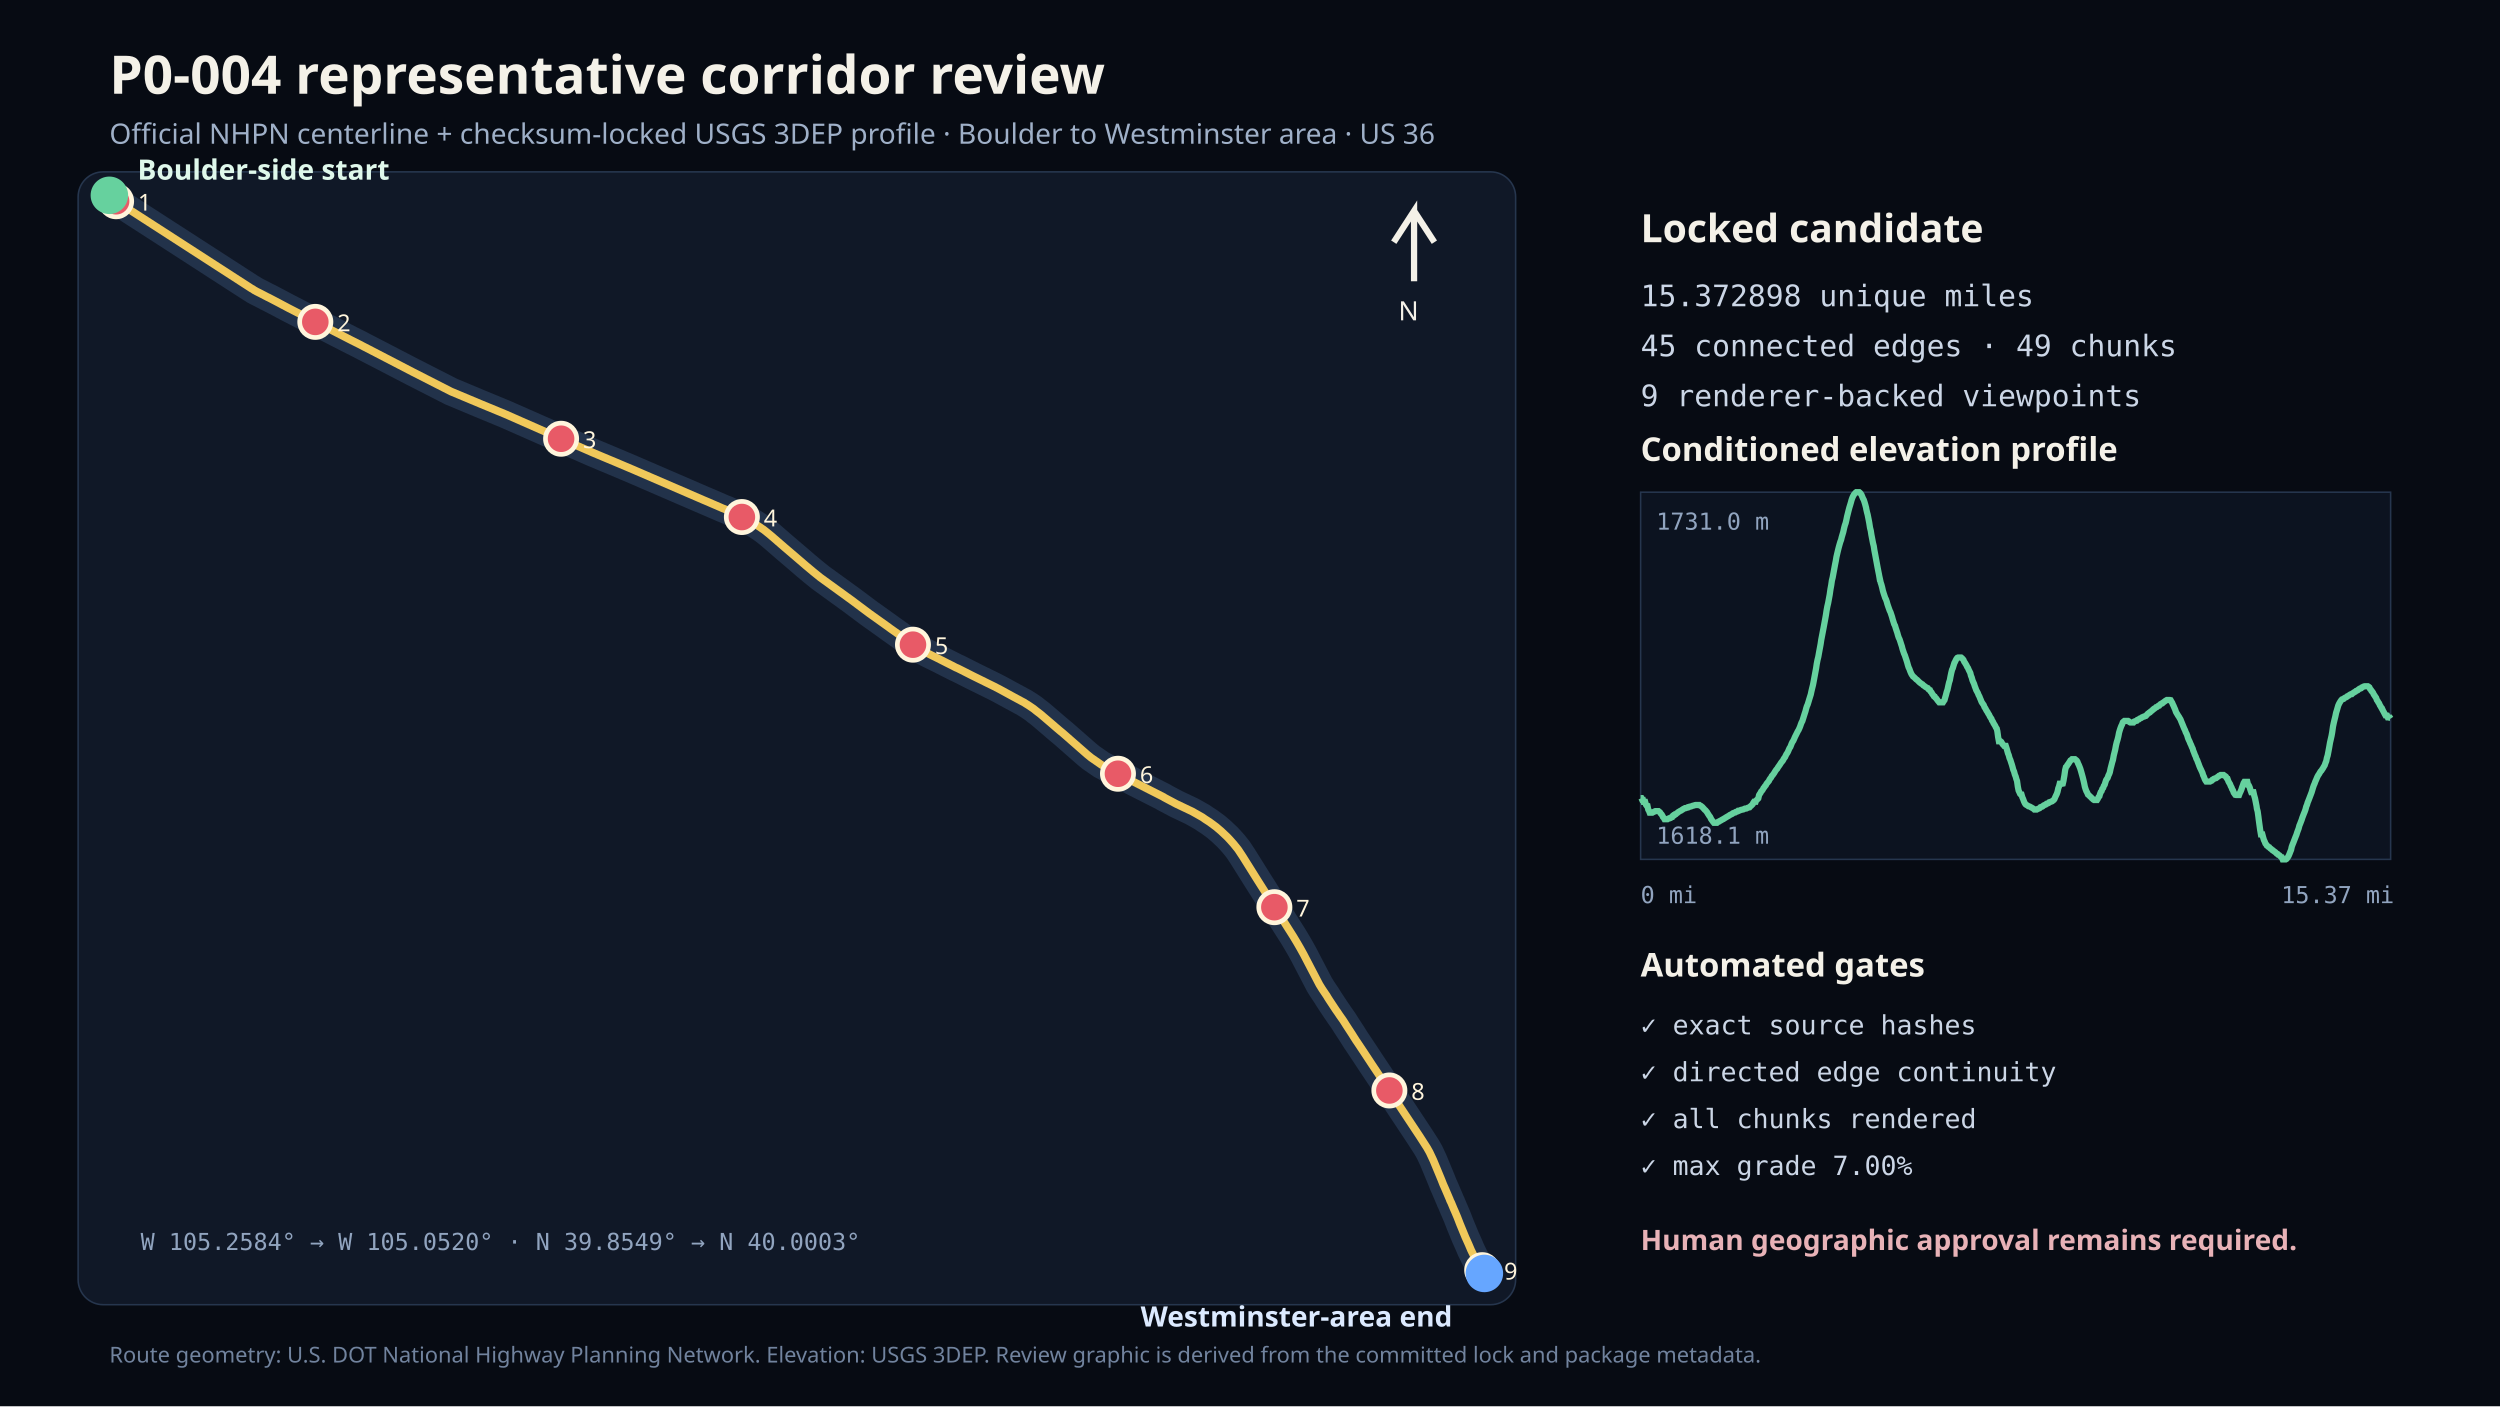
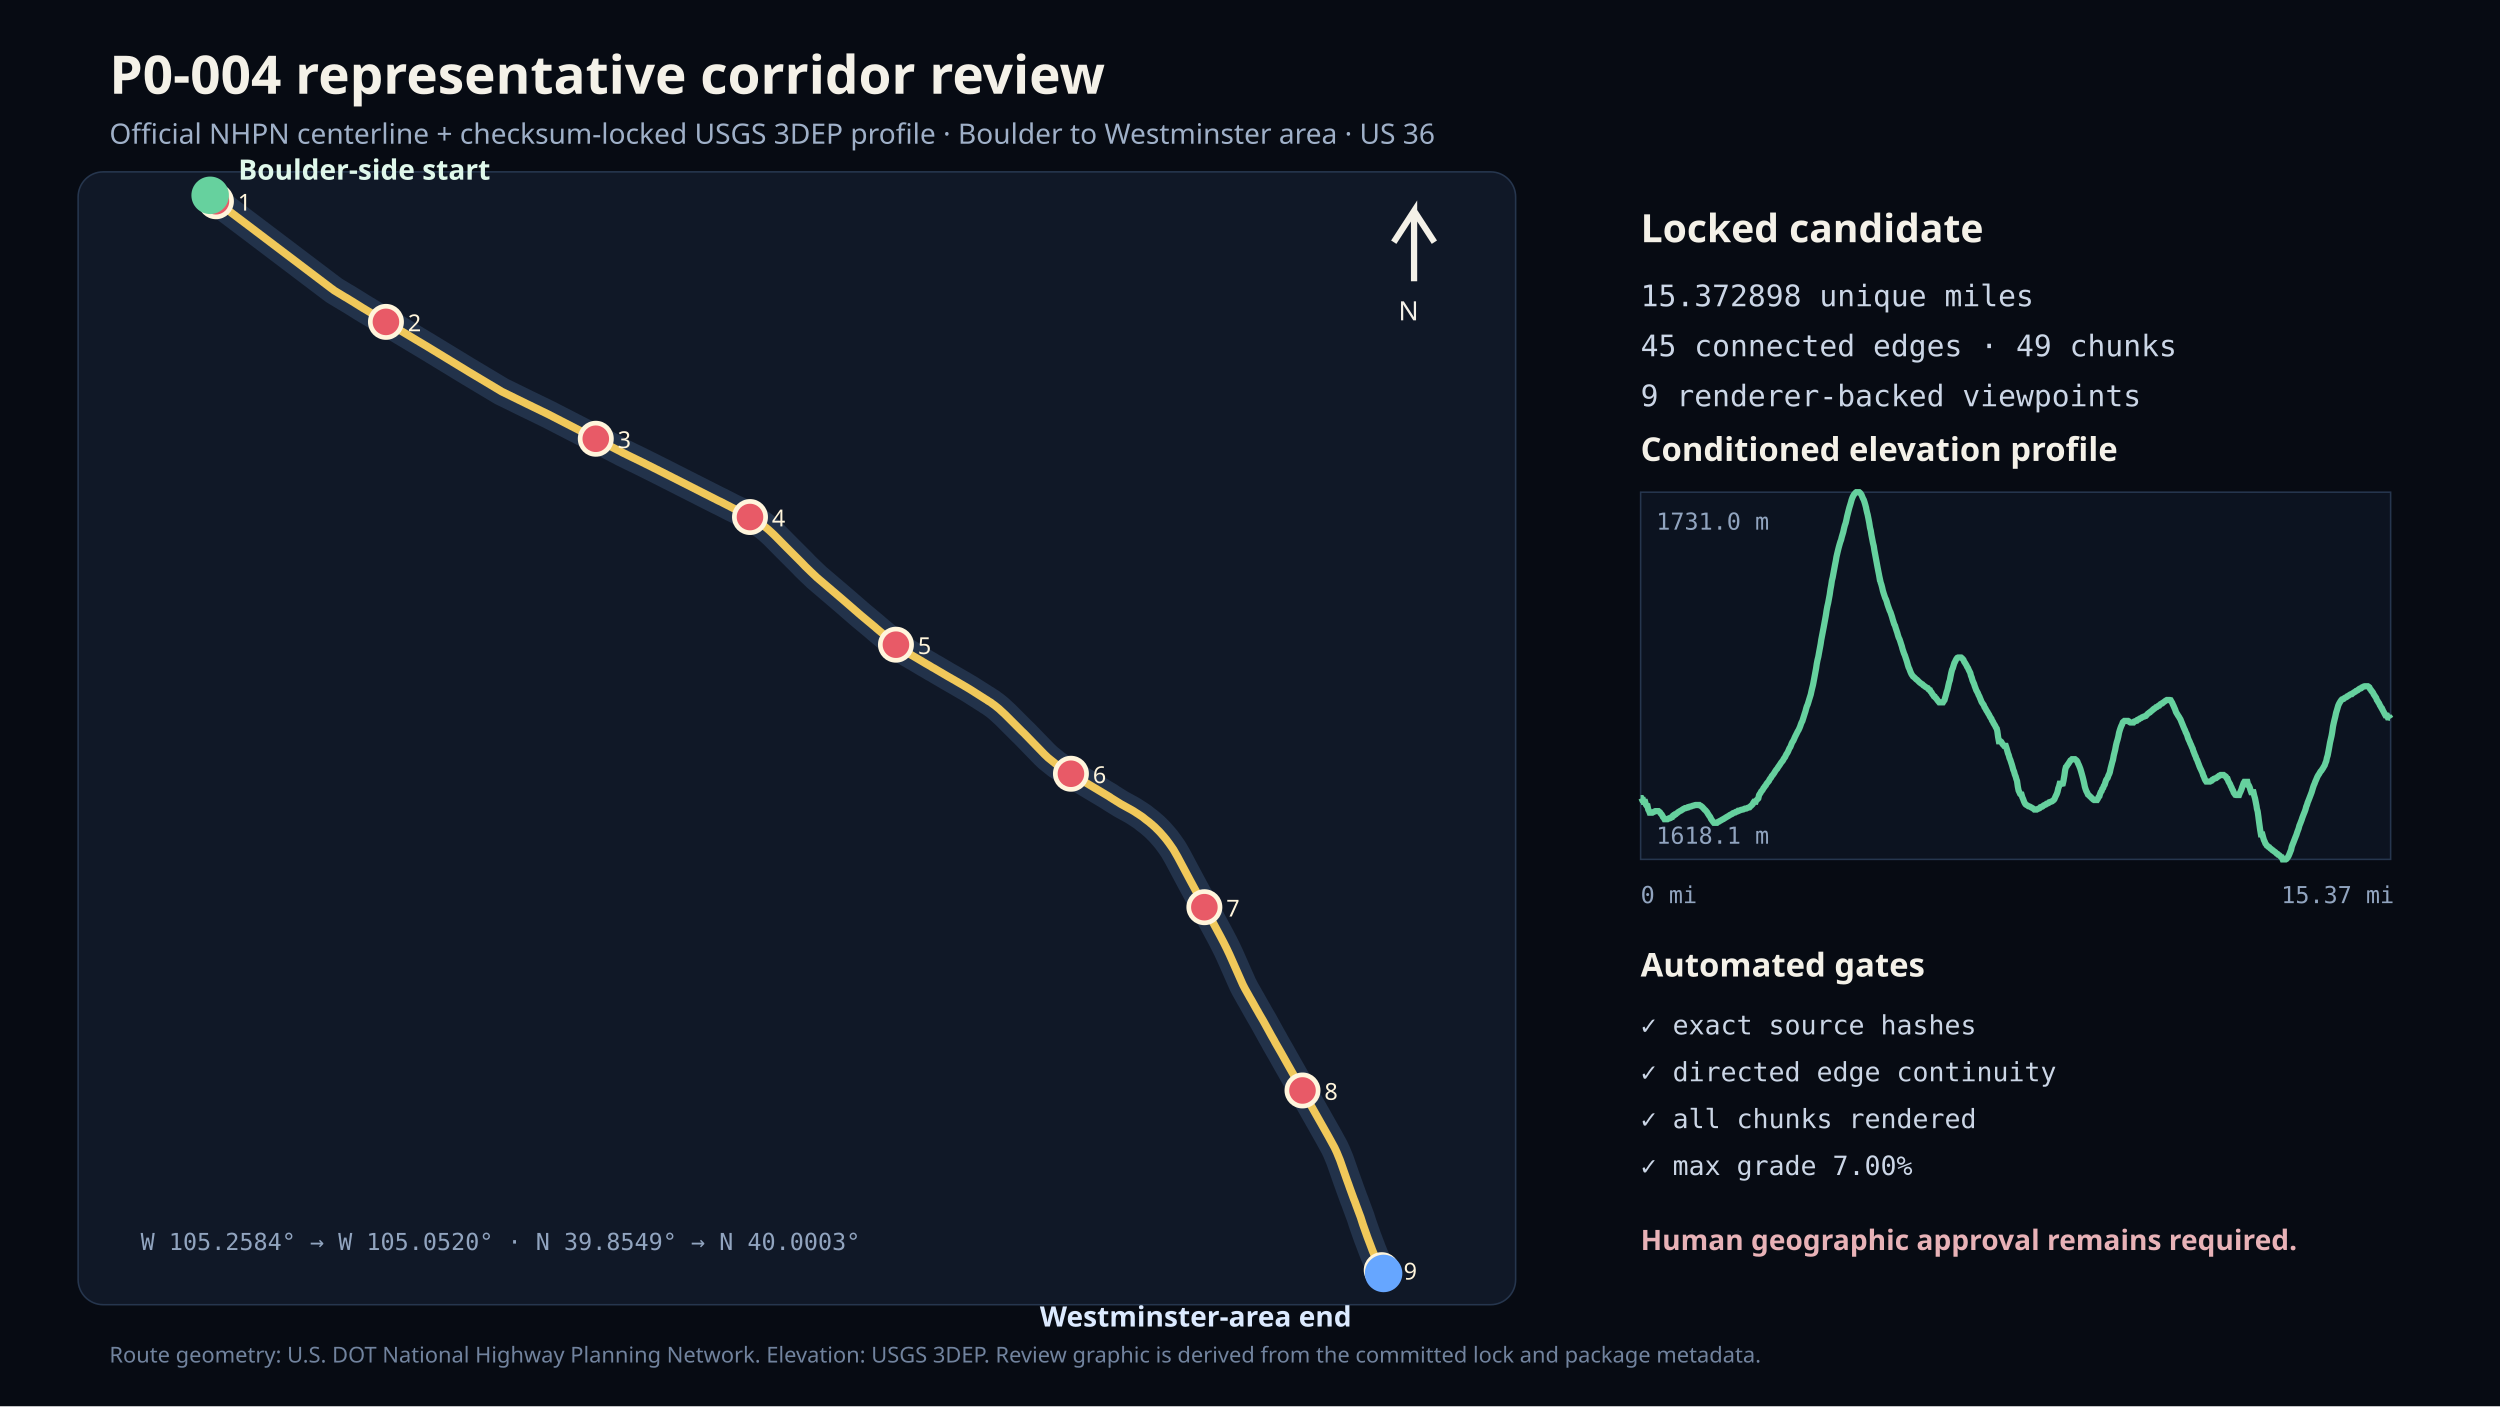
<svg xmlns="http://www.w3.org/2000/svg" width="1600" height="900" viewBox="0 0 1600 900">
  <rect width="1600" height="900" fill="#070b13" />
  <text x="70" y="60" fill="#f4f1e8" font-family="system-ui,sans-serif" font-size="34" font-weight="700">P0-004 representative corridor review</text>
  <text x="70" y="92" fill="#9fb0c8" font-family="system-ui,sans-serif" font-size="18">Official NHPN centerline + checksum-locked USGS 3DEP profile · Boulder to Westminster area · US 36</text>
  <rect x="50" y="110" width="920" height="725" rx="16" fill="#101827" stroke="#26364e" />
-   <path d="M 70.0 125.0 L 70.7 126.2 L 71.6 126.9 L 74.3 128.8 L 76.9 130.6 L 77.2 130.8 L 81.4 133.2 L 81.9 133.5 L 83.5 134.6 L 98.7 144.4 L 160.9 184.6 L 161.7 185.0 L 162.8 185.8 L 162.9 185.8 L 164.3 186.6 L 164.3 186.6 L 166.5 187.7 L 166.7 187.8 L 171.5 190.3 L 171.6 190.3 L 171.6 190.3 L 171.6 190.3 L 178.3 193.8 L 181.1 195.3 L 181.1 195.3 L 183.0 196.3 L 184.3 197.0 L 201.8 206.0 L 202.6 206.4 L 204.6 207.4 L 225.1 217.9 L 228.3 219.5 L 231.3 221.0 L 231.4 221.1 L 237.8 224.4 L 264.2 238.1 L 288.7 250.6 L 307.3 258.4 L 323.5 265.1 L 359.1 280.8 L 378.3 289.2 L 379.2 289.6 L 385.6 292.3 L 393.5 295.6 L 406.0 300.9 L 407.6 301.6 L 450.4 320.1 L 451.6 320.6 L 452.3 320.9 L 461.1 324.7 L 462.2 325.2 L 465.5 326.5 L 474.8 330.9 L 476.6 331.6 L 478.7 332.7 L 479.6 333.2 L 480.6 333.8 L 482.0 334.6 L 482.5 334.9 L 484.4 336.1 L 486.4 337.4 L 487.8 338.4 L 488.6 338.9 L 491.0 340.8 L 493.2 342.6 L 502.1 350.3 L 509.6 356.7 L 511.0 357.9 L 513.8 360.3 L 516.1 362.3 L 516.5 362.6 L 520.3 365.8 L 525.0 369.6 L 545.0 384.1 L 556.5 392.7 L 558.2 393.9 L 561.0 395.9 L 568.7 401.4 L 569.9 402.3 L 574.3 405.4 L 584.3 412.6 L 584.6 412.8 L 588.5 415.3 L 591.7 417.1 L 592.3 417.4 L 593.4 418.0 L 599.9 421.2 L 606.6 424.6 L 609.2 425.9 L 611.7 427.2 L 612.9 427.7 L 615.3 428.9 L 622.6 432.6 L 628.9 435.7 L 629.0 435.7 L 630.3 436.4 L 636.0 439.2 L 639.7 441.1 L 648.3 445.8 L 650.9 447.2 L 653.0 448.3 L 653.1 448.4 L 655.6 449.7 L 656.0 450.0 L 658.4 451.5 L 661.5 453.6 L 663.1 454.9 L 666.1 457.2 L 666.2 457.3 L 668.9 459.6 L 673.7 463.7 L 675.3 465.1 L 678.6 467.9 L 680.2 469.2 L 695.6 482.7 L 698.3 484.9 L 698.3 484.9 L 704.8 489.4 L 715.5 495.2 L 724.8 499.9 L 724.8 500.0 L 744.9 510.2 L 744.9 510.3 L 753.0 514.6 L 761.0 518.4 L 762.5 519.1 L 762.9 519.3 L 765.2 520.6 L 765.4 520.7 L 768.9 522.7 L 769.3 522.9 L 771.3 524.3 L 774.1 526.1 L 778.3 529.2 L 781.7 532.1 L 781.7 532.1 L 782.0 532.4 L 783.8 534.1 L 785.5 535.7 L 785.5 535.7 L 787.1 537.4 L 789.5 540.1 L 792.4 543.7 L 795.5 548.4 L 804.9 563.4 L 813.6 577.1 L 813.7 577.2 L 815.6 580.6 L 816.3 581.6 L 819.7 586.7 L 824.4 594.1 L 827.7 599.3 L 830.1 603.3 L 832.3 607.1 L 834.4 610.9 L 835.8 613.6 L 844.4 630.1 L 846.2 633.0 L 849.3 637.6 L 849.5 638.0 L 850.9 640.2 L 850.9 640.2 L 854.8 646.1 L 855.7 647.4 L 855.8 647.5 L 857.2 649.6 L 859.6 653.0 L 861.2 655.5 L 861.3 655.7 L 865.8 662.6 L 865.9 662.8 L 868.0 666.1 L 868.7 667.1 L 873.1 673.7 L 873.1 673.7 L 875.8 677.8 L 875.8 677.8 L 877.9 681.0 L 889.2 697.9 L 889.4 698.3 L 908.5 727.1 L 910.5 730.2 L 913.2 734.4 L 914.9 737.4 L 917.3 742.5 L 922.4 754.8 L 923.7 758.1 L 924.6 760.1 L 927.9 767.8 L 927.9 767.8 L 928.0 768.2 L 928.8 769.8 L 929.5 771.5 L 930.5 773.9 L 931.0 775.0 L 932.7 779.0 L 934.4 783.4 L 937.9 791.9 L 939.8 796.1 L 941.5 800.1 L 944.0 805.2 L 944.2 805.4 L 944.6 806.2 L 946.7 809.7 L 946.7 809.7 L 948.6 812.9 L 950.0 815.0" fill="none" stroke="#22324a" stroke-width="18" stroke-linecap="round" stroke-linejoin="round" />
-   <path d="M 70.0 125.0 L 70.7 126.2 L 71.6 126.9 L 74.3 128.8 L 76.9 130.6 L 77.2 130.8 L 81.4 133.2 L 81.9 133.5 L 83.5 134.6 L 98.7 144.4 L 160.9 184.6 L 161.7 185.0 L 162.8 185.8 L 162.9 185.8 L 164.3 186.6 L 164.3 186.6 L 166.5 187.7 L 166.7 187.8 L 171.5 190.3 L 171.6 190.3 L 171.6 190.3 L 171.6 190.3 L 178.3 193.8 L 181.1 195.3 L 181.1 195.3 L 183.0 196.3 L 184.3 197.0 L 201.8 206.0 L 202.6 206.4 L 204.6 207.4 L 225.1 217.9 L 228.3 219.5 L 231.3 221.0 L 231.4 221.1 L 237.8 224.4 L 264.2 238.1 L 288.7 250.6 L 307.3 258.4 L 323.5 265.1 L 359.1 280.8 L 378.3 289.2 L 379.2 289.6 L 385.6 292.3 L 393.5 295.6 L 406.0 300.9 L 407.6 301.6 L 450.4 320.1 L 451.6 320.6 L 452.3 320.9 L 461.1 324.7 L 462.2 325.2 L 465.5 326.5 L 474.8 330.9 L 476.6 331.6 L 478.7 332.7 L 479.6 333.2 L 480.6 333.8 L 482.0 334.6 L 482.5 334.9 L 484.4 336.1 L 486.4 337.4 L 487.8 338.4 L 488.6 338.9 L 491.0 340.8 L 493.2 342.6 L 502.1 350.3 L 509.6 356.7 L 511.0 357.9 L 513.8 360.3 L 516.1 362.3 L 516.5 362.6 L 520.3 365.8 L 525.0 369.6 L 545.0 384.1 L 556.5 392.7 L 558.2 393.9 L 561.0 395.9 L 568.7 401.4 L 569.9 402.3 L 574.3 405.4 L 584.3 412.6 L 584.6 412.8 L 588.5 415.3 L 591.7 417.1 L 592.3 417.4 L 593.4 418.0 L 599.9 421.2 L 606.6 424.6 L 609.2 425.9 L 611.7 427.2 L 612.9 427.7 L 615.3 428.9 L 622.6 432.6 L 628.9 435.7 L 629.0 435.7 L 630.3 436.4 L 636.0 439.2 L 639.7 441.1 L 648.3 445.8 L 650.9 447.2 L 653.0 448.3 L 653.1 448.4 L 655.6 449.7 L 656.0 450.0 L 658.4 451.5 L 661.5 453.6 L 663.1 454.9 L 666.1 457.2 L 666.2 457.3 L 668.9 459.6 L 673.7 463.7 L 675.3 465.1 L 678.6 467.9 L 680.2 469.2 L 695.6 482.7 L 698.3 484.9 L 698.3 484.9 L 704.8 489.4 L 715.5 495.2 L 724.8 499.9 L 724.8 500.0 L 744.9 510.2 L 744.9 510.3 L 753.0 514.6 L 761.0 518.4 L 762.5 519.1 L 762.9 519.3 L 765.2 520.6 L 765.4 520.7 L 768.9 522.7 L 769.3 522.9 L 771.3 524.3 L 774.1 526.1 L 778.3 529.2 L 781.7 532.1 L 781.7 532.1 L 782.0 532.4 L 783.8 534.1 L 785.5 535.7 L 785.5 535.7 L 787.1 537.4 L 789.5 540.1 L 792.4 543.7 L 795.5 548.4 L 804.9 563.4 L 813.6 577.1 L 813.7 577.2 L 815.6 580.6 L 816.3 581.6 L 819.7 586.7 L 824.4 594.1 L 827.7 599.3 L 830.1 603.3 L 832.3 607.1 L 834.4 610.9 L 835.8 613.6 L 844.4 630.1 L 846.2 633.0 L 849.3 637.6 L 849.5 638.0 L 850.9 640.2 L 850.9 640.2 L 854.8 646.1 L 855.7 647.4 L 855.8 647.5 L 857.2 649.6 L 859.6 653.0 L 861.2 655.5 L 861.3 655.7 L 865.8 662.6 L 865.9 662.8 L 868.0 666.1 L 868.7 667.1 L 873.1 673.7 L 873.1 673.7 L 875.8 677.8 L 875.8 677.8 L 877.9 681.0 L 889.2 697.9 L 889.4 698.3 L 908.5 727.1 L 910.5 730.2 L 913.2 734.4 L 914.9 737.4 L 917.3 742.5 L 922.4 754.8 L 923.7 758.1 L 924.6 760.1 L 927.9 767.8 L 927.9 767.8 L 928.0 768.2 L 928.8 769.8 L 929.5 771.5 L 930.5 773.9 L 931.0 775.0 L 932.7 779.0 L 934.4 783.4 L 937.9 791.9 L 939.8 796.1 L 941.5 800.1 L 944.0 805.2 L 944.2 805.4 L 944.6 806.2 L 946.7 809.7 L 946.7 809.7 L 948.6 812.9 L 950.0 815.0" fill="none" stroke="#f0c85a" stroke-width="5" stroke-linecap="round" stroke-linejoin="round" />
-   <circle cx="74.3" cy="128.8" r="10" fill="#e85a67" stroke="#fff5dc" stroke-width="3" />
-   <text x="88.3" y="134.8" fill="#fff5dc" font-family="system-ui,sans-serif" font-size="15">1</text>
-   <circle cx="201.8" cy="206.0" r="10" fill="#e85a67" stroke="#fff5dc" stroke-width="3" />
-   <text x="215.8" y="212.0" fill="#fff5dc" font-family="system-ui,sans-serif" font-size="15">2</text>
-   <circle cx="359.1" cy="280.8" r="10" fill="#e85a67" stroke="#fff5dc" stroke-width="3" />
-   <text x="373.1" y="286.8" fill="#fff5dc" font-family="system-ui,sans-serif" font-size="15">3</text>
-   <circle cx="474.8" cy="330.9" r="10" fill="#e85a67" stroke="#fff5dc" stroke-width="3" />
-   <text x="488.8" y="336.9" fill="#fff5dc" font-family="system-ui,sans-serif" font-size="15">4</text>
-   <circle cx="584.3" cy="412.6" r="10" fill="#e85a67" stroke="#fff5dc" stroke-width="3" />
-   <text x="598.3" y="418.6" fill="#fff5dc" font-family="system-ui,sans-serif" font-size="15">5</text>
-   <circle cx="715.5" cy="495.2" r="10" fill="#e85a67" stroke="#fff5dc" stroke-width="3" />
-   <text x="729.5" y="501.2" fill="#fff5dc" font-family="system-ui,sans-serif" font-size="15">6</text>
-   <circle cx="815.6" cy="580.6" r="10" fill="#e85a67" stroke="#fff5dc" stroke-width="3" />
-   <text x="829.6" y="586.6" fill="#fff5dc" font-family="system-ui,sans-serif" font-size="15">7</text>
-   <circle cx="889.2" cy="697.9" r="10" fill="#e85a67" stroke="#fff5dc" stroke-width="3" />
-   <text x="903.2" y="703.9" fill="#fff5dc" font-family="system-ui,sans-serif" font-size="15">8</text>
-   <circle cx="948.6" cy="812.9" r="10" fill="#e85a67" stroke="#fff5dc" stroke-width="3" />
-   <text x="962.6" y="818.9" fill="#fff5dc" font-family="system-ui,sans-serif" font-size="15">9</text>
-   <circle cx="70.0" cy="125.0" r="12" fill="#66d19e" />
-   <text x="88.0" y="115.0" fill="#dff8eb" font-family="system-ui,sans-serif" font-size="18" font-weight="700">Boulder-side start</text>
-   <circle cx="950.0" cy="815.0" r="12" fill="#66a6ff" />
-   <text x="730.0" y="849.0" fill="#dceaff" font-family="system-ui,sans-serif" font-size="18" font-weight="700">Westminster-area end</text>
+   <path d="M 134.5 125.0 L 135.1 126.2 L 135.8 126.9 L 138.2 128.8 L 140.3 130.6 L 140.6 130.8 L 144.2 133.2 L 144.6 133.5 L 146.0 134.6 L 159.0 144.4 L 212.1 184.6 L 212.7 185.0 L 213.7 185.8 L 213.7 185.8 L 215.0 186.6 L 215.0 186.6 L 216.8 187.7 L 217.0 187.8 L 221.1 190.3 L 221.2 190.3 L 221.2 190.3 L 221.2 190.3 L 226.9 193.8 L 229.3 195.3 L 229.3 195.3 L 230.9 196.3 L 232.0 197.0 L 247.0 206.0 L 247.7 206.4 L 249.4 207.4 L 266.9 217.9 L 269.6 219.5 L 272.1 221.0 L 272.3 221.1 L 277.7 224.4 L 300.2 238.1 L 321.1 250.6 L 337.0 258.4 L 350.8 265.1 L 381.3 280.8 L 397.6 289.2 L 398.3 289.6 L 403.8 292.3 L 410.6 295.6 L 421.2 300.9 L 422.6 301.6 L 459.1 320.1 L 460.1 320.6 L 460.8 320.9 L 468.2 324.7 L 469.2 325.2 L 472.0 326.5 L 480.0 330.9 L 481.5 331.6 L 483.3 332.7 L 484.1 333.2 L 484.9 333.8 L 486.1 334.6 L 486.5 334.9 L 488.2 336.1 L 489.9 337.4 L 491.1 338.4 L 491.7 338.9 L 493.8 340.8 L 495.7 342.6 L 503.3 350.3 L 509.7 356.7 L 510.9 357.9 L 513.3 360.3 L 515.2 362.3 L 515.5 362.6 L 518.8 365.8 L 522.8 369.6 L 539.8 384.1 L 549.7 392.7 L 551.1 393.9 L 553.5 395.9 L 560.1 401.4 L 561.1 402.3 L 564.8 405.4 L 573.4 412.6 L 573.7 412.8 L 577.0 415.3 L 579.7 417.1 L 580.3 417.4 L 581.2 418.0 L 586.7 421.2 L 592.4 424.6 L 594.7 425.9 L 596.8 427.2 L 597.8 427.7 L 599.8 428.9 L 606.1 432.6 L 611.5 435.7 L 611.5 435.7 L 612.7 436.4 L 617.5 439.2 L 620.7 441.1 L 628.1 445.8 L 630.3 447.2 L 632.1 448.3 L 632.1 448.4 L 634.3 449.7 L 634.6 450.0 L 636.7 451.5 L 639.3 453.6 L 640.7 454.9 L 643.2 457.2 L 643.3 457.3 L 645.6 459.6 L 649.7 463.7 L 651.1 465.1 L 653.9 467.9 L 655.3 469.2 L 668.4 482.7 L 670.7 484.9 L 670.7 484.9 L 676.3 489.4 L 685.4 495.2 L 693.3 499.9 L 693.4 500.0 L 710.5 510.2 L 710.5 510.3 L 717.4 514.6 L 724.3 518.4 L 725.5 519.1 L 725.8 519.3 L 727.8 520.6 L 728.0 520.7 L 731.0 522.7 L 731.3 522.9 L 733.0 524.3 L 735.4 526.1 L 739.0 529.2 L 741.9 532.1 L 741.9 532.1 L 742.2 532.4 L 743.7 534.1 L 745.1 535.7 L 745.1 535.7 L 746.5 537.4 L 748.5 540.1 L 751.0 543.7 L 753.7 548.4 L 761.7 563.4 L 769.1 577.1 L 769.2 577.2 L 770.8 580.6 L 771.4 581.6 L 774.3 586.7 L 778.3 594.1 L 781.1 599.3 L 783.2 603.3 L 785.1 607.1 L 786.9 610.9 L 788.1 613.6 L 795.4 630.1 L 796.9 633.0 L 799.5 637.6 L 799.7 638.0 L 801.0 640.2 L 801.0 640.2 L 804.3 646.1 L 805.1 647.4 L 805.1 647.5 L 806.3 649.6 L 808.3 653.0 L 809.7 655.5 L 809.8 655.7 L 813.6 662.6 L 813.7 662.8 L 815.6 666.1 L 816.1 667.1 L 819.9 673.7 L 819.9 673.7 L 822.2 677.8 L 822.2 677.8 L 824.0 681.0 L 833.6 697.9 L 833.8 698.3 L 850.1 727.1 L 851.8 730.2 L 854.1 734.4 L 855.5 737.4 L 857.6 742.5 L 861.9 754.8 L 863.1 758.1 L 863.8 760.1 L 866.6 767.8 L 866.6 767.8 L 866.8 768.2 L 867.4 769.8 L 868.0 771.5 L 868.9 773.9 L 869.3 775.0 L 870.8 779.0 L 872.2 783.4 L 875.2 791.9 L 876.8 796.1 L 878.3 800.1 L 880.4 805.2 L 880.5 805.4 L 880.9 806.2 L 882.7 809.7 L 882.7 809.7 L 884.3 812.9 L 885.5 815.0" fill="none" stroke="#22324a" stroke-width="18" stroke-linecap="round" stroke-linejoin="round" />
+   <path d="M 134.5 125.0 L 135.1 126.2 L 135.8 126.9 L 138.2 128.8 L 140.3 130.6 L 140.6 130.8 L 144.2 133.2 L 144.6 133.5 L 146.0 134.6 L 159.0 144.4 L 212.1 184.6 L 212.7 185.0 L 213.7 185.8 L 213.7 185.8 L 215.0 186.6 L 215.0 186.6 L 216.8 187.7 L 217.0 187.8 L 221.1 190.3 L 221.2 190.3 L 221.2 190.3 L 221.2 190.3 L 226.9 193.8 L 229.3 195.3 L 229.3 195.3 L 230.9 196.3 L 232.0 197.0 L 247.0 206.0 L 247.7 206.4 L 249.4 207.4 L 266.9 217.9 L 269.6 219.5 L 272.1 221.0 L 272.3 221.1 L 277.7 224.4 L 300.2 238.1 L 321.1 250.6 L 337.0 258.4 L 350.8 265.1 L 381.3 280.8 L 397.6 289.2 L 398.3 289.6 L 403.8 292.3 L 410.6 295.6 L 421.2 300.9 L 422.6 301.6 L 459.1 320.1 L 460.1 320.6 L 460.8 320.9 L 468.2 324.7 L 469.2 325.2 L 472.0 326.5 L 480.0 330.9 L 481.5 331.6 L 483.3 332.7 L 484.1 333.2 L 484.9 333.8 L 486.1 334.6 L 486.5 334.9 L 488.2 336.1 L 489.9 337.4 L 491.1 338.4 L 491.7 338.9 L 493.8 340.8 L 495.7 342.6 L 503.3 350.3 L 509.7 356.7 L 510.9 357.9 L 513.3 360.3 L 515.2 362.3 L 515.5 362.6 L 518.8 365.8 L 522.8 369.6 L 539.8 384.1 L 549.7 392.7 L 551.1 393.9 L 553.5 395.9 L 560.1 401.4 L 561.1 402.3 L 564.8 405.4 L 573.4 412.6 L 573.7 412.8 L 577.0 415.3 L 579.7 417.1 L 580.3 417.4 L 581.2 418.0 L 586.7 421.2 L 592.4 424.6 L 594.7 425.9 L 596.8 427.2 L 597.8 427.7 L 599.8 428.9 L 606.1 432.6 L 611.5 435.7 L 611.5 435.7 L 612.7 436.4 L 617.5 439.2 L 620.7 441.1 L 628.1 445.8 L 630.3 447.2 L 632.1 448.3 L 632.1 448.4 L 634.3 449.7 L 634.6 450.0 L 636.7 451.5 L 639.3 453.6 L 640.7 454.9 L 643.2 457.2 L 643.3 457.3 L 645.6 459.6 L 649.7 463.7 L 651.1 465.1 L 653.9 467.9 L 655.3 469.2 L 668.4 482.7 L 670.7 484.9 L 670.7 484.9 L 676.3 489.4 L 685.4 495.2 L 693.3 499.9 L 693.4 500.0 L 710.5 510.2 L 710.5 510.3 L 717.4 514.6 L 724.3 518.4 L 725.5 519.1 L 725.8 519.3 L 727.8 520.6 L 728.0 520.7 L 731.0 522.7 L 731.3 522.9 L 733.0 524.3 L 735.4 526.1 L 739.0 529.2 L 741.9 532.1 L 741.9 532.1 L 742.2 532.4 L 743.7 534.1 L 745.1 535.7 L 745.1 535.7 L 746.5 537.4 L 748.5 540.1 L 751.0 543.7 L 753.7 548.4 L 761.7 563.4 L 769.1 577.1 L 769.2 577.2 L 770.8 580.6 L 771.4 581.6 L 774.3 586.7 L 778.3 594.1 L 781.1 599.3 L 783.2 603.3 L 785.1 607.1 L 786.9 610.9 L 788.1 613.6 L 795.4 630.1 L 796.9 633.0 L 799.5 637.6 L 799.7 638.0 L 801.0 640.2 L 801.0 640.2 L 804.3 646.1 L 805.1 647.4 L 805.1 647.5 L 806.3 649.6 L 808.3 653.0 L 809.7 655.5 L 809.8 655.7 L 813.6 662.6 L 813.7 662.8 L 815.6 666.1 L 816.1 667.1 L 819.9 673.7 L 819.9 673.7 L 822.2 677.8 L 822.2 677.8 L 824.0 681.0 L 833.6 697.9 L 833.8 698.3 L 850.1 727.1 L 851.8 730.2 L 854.1 734.4 L 855.5 737.4 L 857.6 742.5 L 861.9 754.8 L 863.1 758.1 L 863.8 760.1 L 866.6 767.8 L 866.6 767.8 L 866.8 768.2 L 867.4 769.8 L 868.0 771.5 L 868.9 773.9 L 869.3 775.0 L 870.8 779.0 L 872.2 783.4 L 875.2 791.9 L 876.8 796.1 L 878.3 800.1 L 880.4 805.2 L 880.5 805.4 L 880.9 806.2 L 882.7 809.7 L 882.7 809.7 L 884.3 812.9 L 885.5 815.0" fill="none" stroke="#f0c85a" stroke-width="5" stroke-linecap="round" stroke-linejoin="round" />
+   <circle cx="138.2" cy="128.8" r="10" fill="#e85a67" stroke="#fff5dc" stroke-width="3" />
+   <text x="152.2" y="134.8" fill="#fff5dc" font-family="system-ui,sans-serif" font-size="15">1</text>
+   <circle cx="247.0" cy="206.0" r="10" fill="#e85a67" stroke="#fff5dc" stroke-width="3" />
+   <text x="261.0" y="212.0" fill="#fff5dc" font-family="system-ui,sans-serif" font-size="15">2</text>
+   <circle cx="381.3" cy="280.8" r="10" fill="#e85a67" stroke="#fff5dc" stroke-width="3" />
+   <text x="395.3" y="286.8" fill="#fff5dc" font-family="system-ui,sans-serif" font-size="15">3</text>
+   <circle cx="480.0" cy="330.9" r="10" fill="#e85a67" stroke="#fff5dc" stroke-width="3" />
+   <text x="494.0" y="336.9" fill="#fff5dc" font-family="system-ui,sans-serif" font-size="15">4</text>
+   <circle cx="573.4" cy="412.6" r="10" fill="#e85a67" stroke="#fff5dc" stroke-width="3" />
+   <text x="587.4" y="418.6" fill="#fff5dc" font-family="system-ui,sans-serif" font-size="15">5</text>
+   <circle cx="685.4" cy="495.2" r="10" fill="#e85a67" stroke="#fff5dc" stroke-width="3" />
+   <text x="699.4" y="501.2" fill="#fff5dc" font-family="system-ui,sans-serif" font-size="15">6</text>
+   <circle cx="770.8" cy="580.6" r="10" fill="#e85a67" stroke="#fff5dc" stroke-width="3" />
+   <text x="784.8" y="586.6" fill="#fff5dc" font-family="system-ui,sans-serif" font-size="15">7</text>
+   <circle cx="833.6" cy="697.9" r="10" fill="#e85a67" stroke="#fff5dc" stroke-width="3" />
+   <text x="847.6" y="703.9" fill="#fff5dc" font-family="system-ui,sans-serif" font-size="15">8</text>
+   <circle cx="884.3" cy="812.9" r="10" fill="#e85a67" stroke="#fff5dc" stroke-width="3" />
+   <text x="898.3" y="818.9" fill="#fff5dc" font-family="system-ui,sans-serif" font-size="15">9</text>
+   <circle cx="134.5" cy="125.0" r="12" fill="#66d19e" />
+   <text x="152.5" y="115.0" fill="#dff8eb" font-family="system-ui,sans-serif" font-size="18" font-weight="700">Boulder-side start</text>
+   <circle cx="885.5" cy="815.0" r="12" fill="#66a6ff" />
+   <text x="665.5" y="849.0" fill="#dceaff" font-family="system-ui,sans-serif" font-size="18" font-weight="700">Westminster-area end</text>
  <text x="90" y="800" fill="#91a4bf" font-family="ui-monospace,monospace" font-size="15">W 105.2584° → W 105.0520° · N 39.8549° → N 40.0003°</text>
  <path d="M 905 180 L 905 135 L 892 155 M 905 135 L 918 155" fill="none" stroke="#f4f1e8" stroke-width="4" />
  <text x="895" y="205" fill="#f4f1e8" font-family="system-ui,sans-serif" font-size="17">N</text>
  <text x="1050" y="155" fill="#f4f1e8" font-family="system-ui,sans-serif" font-size="25" font-weight="700">Locked candidate</text>
  <text x="1050" y="196" fill="#cbd6e6" font-family="ui-monospace,monospace" font-size="19">15.372898 unique miles</text>
  <text x="1050" y="228" fill="#cbd6e6" font-family="ui-monospace,monospace" font-size="19">45 connected edges · 49 chunks</text>
  <text x="1050" y="260" fill="#cbd6e6" font-family="ui-monospace,monospace" font-size="19">9 renderer-backed viewpoints</text>
  <text x="1050" y="295" fill="#f4f1e8" font-family="system-ui,sans-serif" font-size="21" font-weight="700">Conditioned elevation profile</text>
  <rect x="1050" y="315" width="480" height="235" fill="#0c1320" stroke="#26364e" />
  <path d="M 1050.0 510.8 L 1050.5 510.8 L 1051.0 511.9 L 1051.5 511.9 L 1051.9 513.2 L 1052.4 513.2 L 1052.9 513.2 L 1053.4 515.0 L 1053.9 515.7 L 1054.4 515.8 L 1054.9 518.2 L 1055.3 518.8 L 1055.8 520.1 L 1056.3 520.1 L 1056.8 520.1 L 1057.1 520.1 L 1057.5 520.1 L 1058.0 519.8 L 1058.5 519.6 L 1059.0 519.3 L 1059.5 519.1 L 1060.0 519.1 L 1060.5 519.1 L 1060.9 519.1 L 1061.4 519.1 L 1061.9 519.5 L 1062.4 519.9 L 1062.9 520.7 L 1063.4 521.2 L 1063.9 522.0 L 1064.3 522.9 L 1064.8 523.4 L 1065.3 524.3 L 1065.8 524.3 L 1066.3 524.3 L 1066.8 524.3 L 1067.2 524.3 L 1067.7 524.0 L 1068.2 523.7 L 1068.7 523.7 L 1069.2 523.5 L 1069.7 523.0 L 1070.2 522.9 L 1070.6 522.1 L 1071.1 521.7 L 1071.6 521.7 L 1072.1 521.1 L 1072.6 521.0 L 1073.1 520.5 L 1073.6 520.2 L 1074.0 519.8 L 1074.5 519.5 L 1075.0 519.2 L 1075.5 518.9 L 1076.0 518.7 L 1076.5 518.3 L 1076.9 518.1 L 1077.4 517.7 L 1077.9 517.5 L 1078.4 517.2 L 1078.9 517.2 L 1079.4 517.0 L 1079.9 516.9 L 1080.3 516.6 L 1080.8 516.6 L 1081.3 516.3 L 1081.8 516.2 L 1082.3 516.1 L 1082.8 515.9 L 1083.3 515.7 L 1083.7 515.6 L 1084.2 515.5 L 1084.7 515.3 L 1085.2 515.2 L 1085.7 515.2 L 1086.2 515.2 L 1086.6 515.2 L 1087.1 515.2 L 1087.6 515.2 L 1088.1 515.6 L 1088.6 515.8 L 1089.1 516.2 L 1089.6 516.6 L 1090.0 517.1 L 1090.5 517.6 L 1091.0 518.2 L 1091.5 518.6 L 1092.0 519.2 L 1092.5 519.8 L 1093.0 520.7 L 1093.4 521.3 L 1093.9 522.1 L 1094.4 522.7 L 1094.9 523.7 L 1095.0 524.0 L 1095.4 524.6 L 1095.9 525.3 L 1096.4 526.0 L 1096.9 526.6 L 1097.3 526.6 L 1097.8 526.6 L 1098.3 526.6 L 1098.8 526.6 L 1099.2 526.2 L 1099.6 526.0 L 1100.0 525.9 L 1100.5 525.5 L 1101.0 525.3 L 1101.5 525.0 L 1102.0 524.7 L 1102.5 524.4 L 1103.0 524.2 L 1103.4 523.9 L 1103.9 523.6 L 1104.4 523.3 L 1104.7 523.1 L 1105.2 522.8 L 1105.7 522.5 L 1106.1 522.3 L 1106.6 522.0 L 1107.1 521.6 L 1107.6 521.4 L 1108.1 521.1 L 1108.6 520.9 L 1109.0 520.5 L 1109.5 520.3 L 1110.0 520.1 L 1110.5 520.0 L 1111.0 519.6 L 1111.5 519.5 L 1112.0 519.3 L 1112.4 518.9 L 1112.9 518.9 L 1113.1 518.8 L 1113.6 518.6 L 1114.1 518.4 L 1114.4 518.3 L 1114.9 518.2 L 1115.4 518.1 L 1115.8 518.0 L 1116.3 517.7 L 1116.8 517.5 L 1117.3 517.5 L 1117.8 517.4 L 1118.3 517.1 L 1118.8 516.9 L 1119.2 516.8 L 1119.7 516.7 L 1120.2 516.1 L 1120.7 515.7 L 1121.2 515.2 L 1121.7 514.7 L 1122.1 513.8 L 1122.6 513.1 L 1123.1 513.1 L 1123.6 513.1 L 1123.8 512.5 L 1124.3 512.0 L 1124.8 511.5 L 1125.3 511.0 L 1125.8 508.9 L 1126.2 508.2 L 1126.7 507.5 L 1127.2 506.5 L 1127.7 506.0 L 1128.2 505.3 L 1128.7 504.3 L 1129.2 503.8 L 1129.6 503.1 L 1130.1 502.6 L 1130.6 501.6 L 1131.1 501.0 L 1131.6 500.4 L 1132.1 499.8 L 1132.5 498.9 L 1133.0 498.2 L 1133.5 497.6 L 1134.0 496.6 L 1134.5 496.1 L 1135.0 495.4 L 1135.5 494.7 L 1135.9 494.0 L 1136.4 493.2 L 1136.9 492.5 L 1137.4 492.0 L 1137.9 491.1 L 1138.4 490.4 L 1138.9 489.7 L 1139.3 489.1 L 1139.8 488.3 L 1140.3 487.6 L 1140.8 487.1 L 1141.3 486.3 L 1141.4 486.0 L 1141.9 485.2 L 1142.4 484.6 L 1142.8 483.7 L 1143.3 482.7 L 1143.8 482.0 L 1144.3 481.1 L 1144.8 479.9 L 1145.3 478.8 L 1145.8 478.1 L 1146.2 477.1 L 1146.7 475.8 L 1147.2 474.8 L 1147.7 474.1 L 1148.2 473.0 L 1148.7 471.8 L 1149.2 470.8 L 1149.6 470.0 L 1150.1 469.0 L 1150.6 468.0 L 1151.1 467.2 L 1151.6 466.1 L 1152.1 464.9 L 1152.5 463.7 L 1153.0 462.4 L 1153.5 461.5 L 1154.0 459.9 L 1154.5 458.3 L 1155.0 456.7 L 1155.5 455.2 L 1155.9 453.6 L 1156.4 452.0 L 1156.9 450.9 L 1157.4 449.3 L 1157.9 447.6 L 1158.4 446.0 L 1158.9 444.4 L 1159.3 442.5 L 1159.8 440.4 L 1160.3 438.4 L 1160.8 435.8 L 1161.3 433.1 L 1161.8 430.4 L 1162.3 427.7 L 1162.7 425.0 L 1163.2 422.4 L 1163.7 420.4 L 1164.2 417.6 L 1164.7 414.9 L 1165.2 412.2 L 1165.6 409.5 L 1166.1 406.9 L 1166.6 404.3 L 1167.1 401.7 L 1167.6 399.0 L 1168.1 396.3 L 1168.6 393.5 L 1169.0 390.8 L 1169.5 388.1 L 1170.0 386.0 L 1170.5 383.3 L 1171.0 380.6 L 1171.5 377.1 L 1172.0 374.4 L 1172.4 371.6 L 1172.9 369.6 L 1173.4 366.9 L 1173.9 364.2 L 1174.4 361.5 L 1174.9 359.0 L 1175.3 356.6 L 1175.8 354.4 L 1176.3 352.3 L 1176.8 350.3 L 1177.3 348.5 L 1177.8 346.8 L 1178.3 345.5 L 1178.7 343.8 L 1179.2 342.1 L 1179.7 340.4 L 1180.2 338.1 L 1180.7 336.2 L 1181.2 334.8 L 1181.7 332.7 L 1182.1 330.7 L 1182.6 328.7 L 1183.1 326.7 L 1183.6 324.8 L 1184.1 323.2 L 1184.6 321.5 L 1185.0 320.0 L 1185.5 318.6 L 1186.0 317.5 L 1186.5 316.6 L 1187.0 316.0 L 1187.5 315.4 L 1188.0 315.0 L 1188.4 315.0 L 1188.9 315.0 L 1189.4 315.0 L 1189.9 315.0 L 1190.4 315.4 L 1190.9 316.0 L 1191.4 316.8 L 1191.8 317.8 L 1192.3 319.0 L 1192.8 319.9 L 1193.3 321.4 L 1193.8 323.1 L 1194.3 325.0 L 1194.4 325.7 L 1194.9 327.9 L 1195.3 329.4 L 1195.8 331.9 L 1196.3 334.5 L 1196.8 337.7 L 1197.3 339.7 L 1197.7 342.3 L 1198.2 344.9 L 1198.7 347.5 L 1199.2 349.5 L 1199.6 352.2 L 1200.1 354.8 L 1200.6 357.5 L 1201.1 360.2 L 1201.6 362.9 L 1202.1 365.5 L 1202.6 368.0 L 1203.0 370.4 L 1203.1 370.4 L 1203.6 372.7 L 1204.1 374.2 L 1204.6 376.1 L 1205.0 377.9 L 1205.5 379.6 L 1206.0 381.1 L 1206.5 382.6 L 1207.0 383.6 L 1207.5 385.0 L 1207.9 386.5 L 1208.4 388.0 L 1208.9 389.4 L 1209.4 390.8 L 1209.9 391.8 L 1210.4 393.3 L 1210.9 394.8 L 1211.3 396.3 L 1211.8 397.9 L 1212.3 399.5 L 1212.8 400.4 L 1213.3 402.1 L 1213.8 403.6 L 1214.3 405.1 L 1214.7 406.6 L 1215.2 408.1 L 1215.7 409.1 L 1216.2 410.6 L 1216.7 412.2 L 1217.2 413.7 L 1217.6 415.3 L 1218.1 416.8 L 1218.6 418.3 L 1219.1 419.4 L 1219.6 420.9 L 1220.1 422.4 L 1220.6 424.0 L 1221.0 425.5 L 1221.5 427.1 L 1222.0 428.1 L 1222.5 429.5 L 1223.0 430.7 L 1223.5 431.7 L 1224.0 432.4 L 1224.4 433.0 L 1224.9 433.3 L 1225.4 433.8 L 1225.9 434.3 L 1226.4 434.8 L 1226.9 435.1 L 1226.9 435.1 L 1227.4 435.6 L 1227.9 436.1 L 1228.4 436.6 L 1228.9 437.0 L 1228.9 437.0 L 1229.4 437.4 L 1229.9 437.7 L 1230.4 438.0 L 1230.9 438.6 L 1231.4 438.9 L 1231.8 439.2 L 1232.3 439.6 L 1232.8 439.9 L 1233.3 440.2 L 1233.8 440.4 L 1234.3 441.2 L 1234.8 441.6 L 1235.2 441.7 L 1235.7 442.7 L 1236.2 443.2 L 1236.7 444.2 L 1237.2 444.8 L 1237.7 445.6 L 1238.2 445.8 L 1238.6 446.5 L 1239.1 446.9 L 1239.6 447.6 L 1240.1 448.3 L 1240.6 448.9 L 1241.1 449.5 L 1241.5 449.5 L 1242.0 449.5 L 1242.5 449.5 L 1243.0 449.5 L 1243.5 449.5 L 1244.0 448.7 L 1244.5 448.0 L 1244.9 446.5 L 1245.4 444.8 L 1245.9 442.8 L 1246.4 441.4 L 1246.9 439.0 L 1247.4 436.8 L 1247.9 435.3 L 1248.3 433.1 L 1248.8 430.7 L 1249.3 428.7 L 1249.8 427.6 L 1250.3 425.9 L 1250.8 424.3 L 1251.2 423.6 L 1251.7 422.5 L 1252.2 421.6 L 1252.7 421.0 L 1253.2 420.8 L 1253.7 420.8 L 1254.2 420.8 L 1254.6 420.8 L 1255.1 420.8 L 1255.6 421.2 L 1256.1 421.7 L 1256.6 422.3 L 1257.1 423.5 L 1257.6 424.2 L 1258.0 424.9 L 1258.5 425.7 L 1259.0 426.8 L 1259.5 427.5 L 1260.0 428.7 L 1260.5 429.7 L 1261.0 430.7 L 1261.4 432.4 L 1261.9 433.6 L 1262.4 435.4 L 1262.9 436.6 L 1263.4 437.7 L 1263.9 439.3 L 1264.3 440.3 L 1264.8 441.7 L 1265.3 442.6 L 1265.8 443.5 L 1266.3 444.8 L 1266.8 445.7 L 1267.3 447.0 L 1267.7 447.9 L 1268.2 449.2 L 1268.7 450.0 L 1269.2 450.7 L 1269.6 451.3 L 1270.1 452.6 L 1270.6 453.3 L 1271.1 454.3 L 1271.5 455.0 L 1272.0 455.7 L 1272.5 456.7 L 1273.0 457.4 L 1273.5 458.5 L 1274.0 459.3 L 1274.5 460.0 L 1274.9 461.1 L 1275.4 461.8 L 1275.9 462.9 L 1276.4 463.7 L 1276.9 464.5 L 1277.4 465.6 L 1277.9 466.3 L 1278.3 468.0 L 1278.8 471.7 L 1279.3 474.4 L 1279.8 474.4 L 1280.3 474.4 L 1280.8 474.8 L 1281.2 475.5 L 1281.7 476.3 L 1282.2 476.8 L 1282.7 477.4 L 1283.2 477.4 L 1283.7 477.4 L 1284.2 478.9 L 1284.6 480.3 L 1285.1 482.1 L 1285.6 483.3 L 1286.1 485.2 L 1286.6 486.3 L 1287.1 487.9 L 1287.6 489.4 L 1288.0 490.8 L 1288.5 492.7 L 1289.0 493.8 L 1289.5 495.7 L 1290.0 496.9 L 1290.5 498.7 L 1290.9 499.8 L 1291.4 503.4 L 1291.9 505.9 L 1292.4 507.0 L 1292.9 508.1 L 1293.4 508.6 L 1293.8 508.6 L 1294.3 510.3 L 1294.8 511.4 L 1295.3 512.8 L 1295.8 513.9 L 1296.3 514.7 L 1296.8 515.1 L 1297.2 515.3 L 1297.7 515.6 L 1298.2 516.0 L 1298.7 516.1 L 1299.2 516.3 L 1299.7 516.6 L 1300.1 516.8 L 1300.6 517.1 L 1301.1 517.4 L 1301.6 517.7 L 1302.0 518.1 L 1302.5 518.1 L 1302.5 518.1 L 1303.0 518.1 L 1303.5 518.1 L 1304.0 517.8 L 1304.5 517.6 L 1305.0 517.4 L 1305.4 517.2 L 1305.9 516.6 L 1306.4 516.4 L 1306.9 516.3 L 1307.4 516.0 L 1307.9 515.5 L 1308.3 515.3 L 1308.8 515.1 L 1309.3 514.9 L 1309.8 514.4 L 1310.3 514.3 L 1310.5 514.2 L 1311.0 514.0 L 1311.4 513.5 L 1311.9 513.3 L 1312.4 513.2 L 1312.9 513.0 L 1313.4 512.8 L 1313.9 512.3 L 1314.4 512.0 L 1314.8 511.5 L 1315.3 510.3 L 1315.8 509.2 L 1316.3 508.2 L 1316.8 506.8 L 1317.3 504.5 L 1317.8 503.2 L 1318.2 501.6 L 1318.7 501.6 L 1319.2 501.6 L 1319.7 501.6 L 1320.2 501.5 L 1320.7 499.4 L 1320.8 498.6 L 1321.2 496.4 L 1321.7 492.8 L 1322.2 490.9 L 1322.7 490.4 L 1323.2 489.5 L 1323.7 488.9 L 1324.2 488.1 L 1324.6 487.5 L 1325.1 486.7 L 1325.6 486.4 L 1326.1 485.9 L 1326.6 485.9 L 1327.1 485.9 L 1327.6 485.9 L 1328.0 485.9 L 1328.5 486.3 L 1329.0 486.7 L 1329.5 487.4 L 1330.0 488.7 L 1330.5 489.7 L 1330.9 490.7 L 1331.4 492.0 L 1331.9 493.7 L 1332.4 495.5 L 1332.9 497.3 L 1333.4 499.3 L 1333.9 501.5 L 1334.3 503.5 L 1334.8 505.1 L 1335.3 506.4 L 1335.8 507.3 L 1336.3 508.5 L 1336.8 508.9 L 1337.3 509.4 L 1337.7 509.8 L 1338.2 510.2 L 1338.7 510.8 L 1339.2 511.2 L 1339.7 511.7 L 1340.2 512.0 L 1340.6 512.0 L 1341.1 512.0 L 1341.6 512.0 L 1342.1 512.0 L 1342.6 511.2 L 1343.1 510.1 L 1343.6 509.6 L 1344.0 508.2 L 1344.5 506.9 L 1345.0 506.3 L 1345.5 504.9 L 1346.0 504.3 L 1346.5 502.9 L 1347.0 502.2 L 1347.4 500.8 L 1347.9 499.3 L 1348.4 498.5 L 1348.9 497.8 L 1349.4 496.3 L 1349.9 495.3 L 1350.3 494.2 L 1350.8 491.8 L 1351.3 489.9 L 1351.8 487.9 L 1352.3 486.3 L 1352.8 483.5 L 1353.3 481.5 L 1353.7 479.9 L 1354.2 477.2 L 1354.7 475.1 L 1355.2 473.5 L 1355.7 471.5 L 1356.2 468.9 L 1356.7 467.2 L 1357.1 466.0 L 1357.6 464.7 L 1358.1 463.7 L 1358.6 462.3 L 1359.1 461.8 L 1359.6 461.4 L 1360.0 461.4 L 1360.5 461.4 L 1361.0 461.4 L 1361.5 461.4 L 1362.0 461.4 L 1362.5 461.7 L 1363.0 462.2 L 1363.4 462.4 L 1363.9 462.4 L 1364.4 462.4 L 1364.9 462.4 L 1365.4 462.4 L 1365.9 461.8 L 1366.4 461.6 L 1366.5 461.6 L 1367.0 461.4 L 1367.5 461.3 L 1368.0 460.7 L 1368.4 460.6 L 1368.9 460.4 L 1369.4 459.9 L 1369.9 459.7 L 1370.4 459.5 L 1370.9 459.1 L 1371.4 458.9 L 1371.8 458.7 L 1372.3 458.6 L 1372.8 458.3 L 1373.3 458.2 L 1373.7 457.8 L 1374.2 457.2 L 1374.7 456.7 L 1375.2 456.4 L 1375.5 456.1 L 1376.0 455.9 L 1376.5 455.3 L 1377.0 455.0 L 1377.5 454.6 L 1377.9 454.1 L 1378.4 453.7 L 1378.6 453.7 L 1379.0 453.4 L 1379.5 453.0 L 1379.9 452.6 L 1380.4 452.5 L 1380.9 452.1 L 1381.4 451.7 L 1381.9 451.6 L 1382.3 451.1 L 1382.8 450.6 L 1383.3 450.4 L 1383.8 450.2 L 1384.0 449.9 L 1384.5 449.6 L 1385.0 449.2 L 1385.3 449.0 L 1385.8 448.6 L 1386.3 448.3 L 1386.8 448.0 L 1387.3 448.0 L 1387.7 448.0 L 1388.2 448.0 L 1388.7 448.0 L 1389.2 448.1 L 1389.7 449.0 L 1390.2 449.8 L 1390.6 450.8 L 1391.1 451.8 L 1391.6 453.0 L 1392.1 454.1 L 1392.6 455.6 L 1393.1 456.5 L 1393.6 457.3 L 1394.0 458.0 L 1394.5 458.7 L 1395.0 459.6 L 1395.5 460.4 L 1396.0 461.7 L 1396.5 462.9 L 1397.0 464.1 L 1397.4 465.1 L 1397.9 466.3 L 1398.4 467.3 L 1398.9 468.7 L 1399.4 469.6 L 1399.9 470.9 L 1400.3 472.3 L 1400.8 473.5 L 1401.3 474.5 L 1401.8 475.8 L 1402.3 476.8 L 1402.8 478.1 L 1403.3 479.1 L 1403.7 480.5 L 1404.2 481.7 L 1404.7 483.1 L 1405.2 484.1 L 1405.7 485.6 L 1406.2 486.5 L 1406.7 487.9 L 1407.1 488.9 L 1407.6 490.3 L 1408.1 491.5 L 1408.6 492.5 L 1409.1 493.6 L 1409.6 494.7 L 1410.0 496.1 L 1410.5 497.1 L 1411.0 498.5 L 1411.5 499.5 L 1412.0 500.2 L 1412.5 500.2 L 1413.0 500.2 L 1413.4 500.2 L 1413.9 500.2 L 1414.4 500.2 L 1414.9 499.9 L 1415.4 499.7 L 1415.9 499.1 L 1416.4 498.9 L 1416.8 498.5 L 1417.3 498.3 L 1417.8 498.1 L 1418.3 498.0 L 1418.8 497.6 L 1419.3 497.2 L 1419.8 496.9 L 1420.2 496.5 L 1420.7 496.3 L 1421.2 496.0 L 1421.7 496.0 L 1422.2 496.0 L 1422.7 496.0 L 1423.1 496.0 L 1423.6 496.4 L 1424.1 496.7 L 1424.6 497.1 L 1425.1 498.0 L 1425.6 498.7 L 1425.7 498.7 L 1426.2 500.1 L 1426.7 501.0 L 1427.2 501.8 L 1427.7 503.1 L 1428.2 504.0 L 1428.6 505.1 L 1429.1 505.9 L 1429.6 507.3 L 1430.1 508.0 L 1430.6 508.7 L 1431.1 508.8 L 1431.6 508.8 L 1432.0 508.8 L 1432.5 508.8 L 1433.0 508.8 L 1433.5 507.5 L 1434.0 506.5 L 1434.5 505.3 L 1434.9 504.0 L 1435.4 502.7 L 1435.9 501.2 L 1436.4 500.4 L 1436.9 500.4 L 1437.4 500.4 L 1437.9 500.4 L 1438.3 500.4 L 1438.8 502.5 L 1439.3 502.8 L 1439.8 503.9 L 1440.3 505.6 L 1440.8 507.0 L 1441.3 507.0 L 1441.7 507.0 L 1442.2 507.0 L 1442.7 509.2 L 1443.2 510.9 L 1443.7 513.4 L 1444.2 516.0 L 1444.4 517.5 L 1444.9 519.3 L 1445.4 522.9 L 1445.5 523.8 L 1446.0 527.5 L 1446.5 531.1 L 1447.0 534.0 L 1447.5 534.0 L 1447.9 534.0 L 1448.4 535.9 L 1448.9 537.6 L 1449.4 538.6 L 1449.9 539.9 L 1450.4 540.5 L 1450.8 541.2 L 1451.3 541.5 L 1451.8 542.0 L 1452.3 542.2 L 1452.6 542.6 L 1453.0 543.0 L 1453.5 543.3 L 1454.0 543.8 L 1454.5 544.1 L 1454.6 544.3 L 1455.1 544.6 L 1455.6 545.0 L 1456.1 545.3 L 1456.6 545.8 L 1457.1 546.3 L 1457.6 546.5 L 1458.0 547.0 L 1458.3 547.1 L 1458.8 547.4 L 1459.2 547.8 L 1459.7 548.3 L 1460.2 548.8 L 1460.4 548.8 L 1460.9 550.0 L 1461.4 550.0 L 1461.9 550.0 L 1462.4 550.0 L 1462.9 550.0 L 1463.4 549.7 L 1463.8 549.2 L 1464.3 548.5 L 1464.8 547.6 L 1465.3 546.4 L 1465.8 545.1 L 1466.3 543.9 L 1466.7 542.0 L 1467.2 540.6 L 1467.7 539.4 L 1468.2 538.1 L 1468.7 536.8 L 1469.2 535.5 L 1469.7 534.3 L 1470.1 533.0 L 1470.6 531.6 L 1471.1 530.3 L 1471.6 528.4 L 1472.1 527.2 L 1472.6 525.9 L 1473.1 524.6 L 1473.5 523.3 L 1474.0 522.0 L 1474.5 520.7 L 1475.0 519.5 L 1475.5 518.1 L 1476.0 516.2 L 1476.5 515.0 L 1476.9 513.6 L 1477.4 512.4 L 1477.9 511.1 L 1478.4 509.8 L 1478.9 508.5 L 1479.4 507.2 L 1479.8 505.9 L 1480.3 504.2 L 1480.8 502.7 L 1481.3 501.6 L 1481.8 500.2 L 1482.3 499.1 L 1482.8 497.9 L 1483.2 497.0 L 1483.7 496.1 L 1484.2 495.4 L 1484.7 494.5 L 1485.2 493.7 L 1485.7 493.2 L 1486.2 492.4 L 1486.3 492.3 L 1486.8 491.5 L 1487.3 490.6 L 1487.8 489.8 L 1488.3 488.3 L 1488.8 487.1 L 1489.2 485.1 L 1489.7 483.5 L 1490.2 480.9 L 1490.7 478.2 L 1491.2 475.3 L 1491.7 473.1 L 1492.2 470.9 L 1492.6 468.7 L 1493.1 465.1 L 1493.6 462.7 L 1494.1 460.6 L 1494.6 458.6 L 1495.1 456.2 L 1495.6 454.6 L 1496.0 453.2 L 1496.5 451.5 L 1497.0 450.4 L 1497.5 449.5 L 1498.0 448.7 L 1498.5 448.0 L 1498.9 447.6 L 1499.4 447.4 L 1499.9 447.3 L 1500.4 446.8 L 1500.9 446.5 L 1501.4 446.3 L 1501.8 446.1 L 1502.3 445.6 L 1502.8 445.4 L 1503.3 445.1 L 1503.8 444.7 L 1504.3 444.4 L 1504.8 444.2 L 1505.2 444.2 L 1505.7 443.7 L 1506.2 443.4 L 1506.5 443.2 L 1506.9 442.9 L 1507.4 442.7 L 1507.9 442.2 L 1508.4 442.0 L 1508.9 441.8 L 1509.4 441.3 L 1509.9 441.0 L 1510.1 440.8 L 1510.6 440.7 L 1511.1 440.5 L 1511.5 440.0 L 1512.0 439.8 L 1512.5 439.5 L 1513.0 439.3 L 1513.5 439.2 L 1514.0 439.2 L 1514.5 439.2 L 1514.9 439.2 L 1515.4 439.2 L 1515.9 439.5 L 1516.4 439.9 L 1516.9 441.0 L 1517.4 441.5 L 1517.8 442.3 L 1518.3 442.7 L 1518.8 443.5 L 1519.2 444.4 L 1519.7 445.1 L 1520.2 445.9 L 1520.7 446.6 L 1521.2 448.0 L 1521.7 448.7 L 1522.2 449.6 L 1522.6 450.1 L 1523.1 451.3 L 1523.6 452.1 L 1524.1 453.0 L 1524.6 453.9 L 1524.7 453.9 L 1525.2 455.0 L 1525.7 455.9 L 1526.2 456.9 L 1526.7 457.8 L 1527.1 457.8 L 1527.2 457.8 L 1527.7 457.9 L 1528.2 459.1 L 1528.7 459.1 L 1529.2 459.3 L 1529.6 459.3 L 1530.0 459.9" fill="none" stroke="#66d19e" stroke-width="4" />
  <text x="1050" y="578" fill="#91a4bf" font-family="ui-monospace,monospace" font-size="15">0 mi</text>
  <text x="1460" y="578" fill="#91a4bf" font-family="ui-monospace,monospace" font-size="15">15.37 mi</text>
  <text x="1060" y="339" fill="#91a4bf" font-family="ui-monospace,monospace" font-size="15">1731.0 m</text>
  <text x="1060" y="540" fill="#91a4bf" font-family="ui-monospace,monospace" font-size="15">1618.1 m</text>
  <text x="1050" y="625" fill="#f4f1e8" font-family="system-ui,sans-serif" font-size="21" font-weight="700">Automated gates</text>
  <text x="1050" y="662" fill="#cbd6e6" font-family="ui-monospace,monospace" font-size="17">✓ exact source hashes</text>
  <text x="1050" y="692" fill="#cbd6e6" font-family="ui-monospace,monospace" font-size="17">✓ directed edge continuity</text>
  <text x="1050" y="722" fill="#cbd6e6" font-family="ui-monospace,monospace" font-size="17">✓ all chunks rendered</text>
  <text x="1050" y="752" fill="#cbd6e6" font-family="ui-monospace,monospace" font-size="17">✓ max grade 7.00%</text>
  <text x="1050" y="800" fill="#e8b2b7" font-family="system-ui,sans-serif" font-size="18" font-weight="700">Human geographic approval remains required.</text>
  <text x="70" y="872" fill="#71839e" font-family="system-ui,sans-serif" font-size="14">Route geometry: U.S. DOT National Highway Planning Network. Elevation: USGS 3DEP. Review graphic is derived from the committed lock and package metadata.</text>
</svg>
